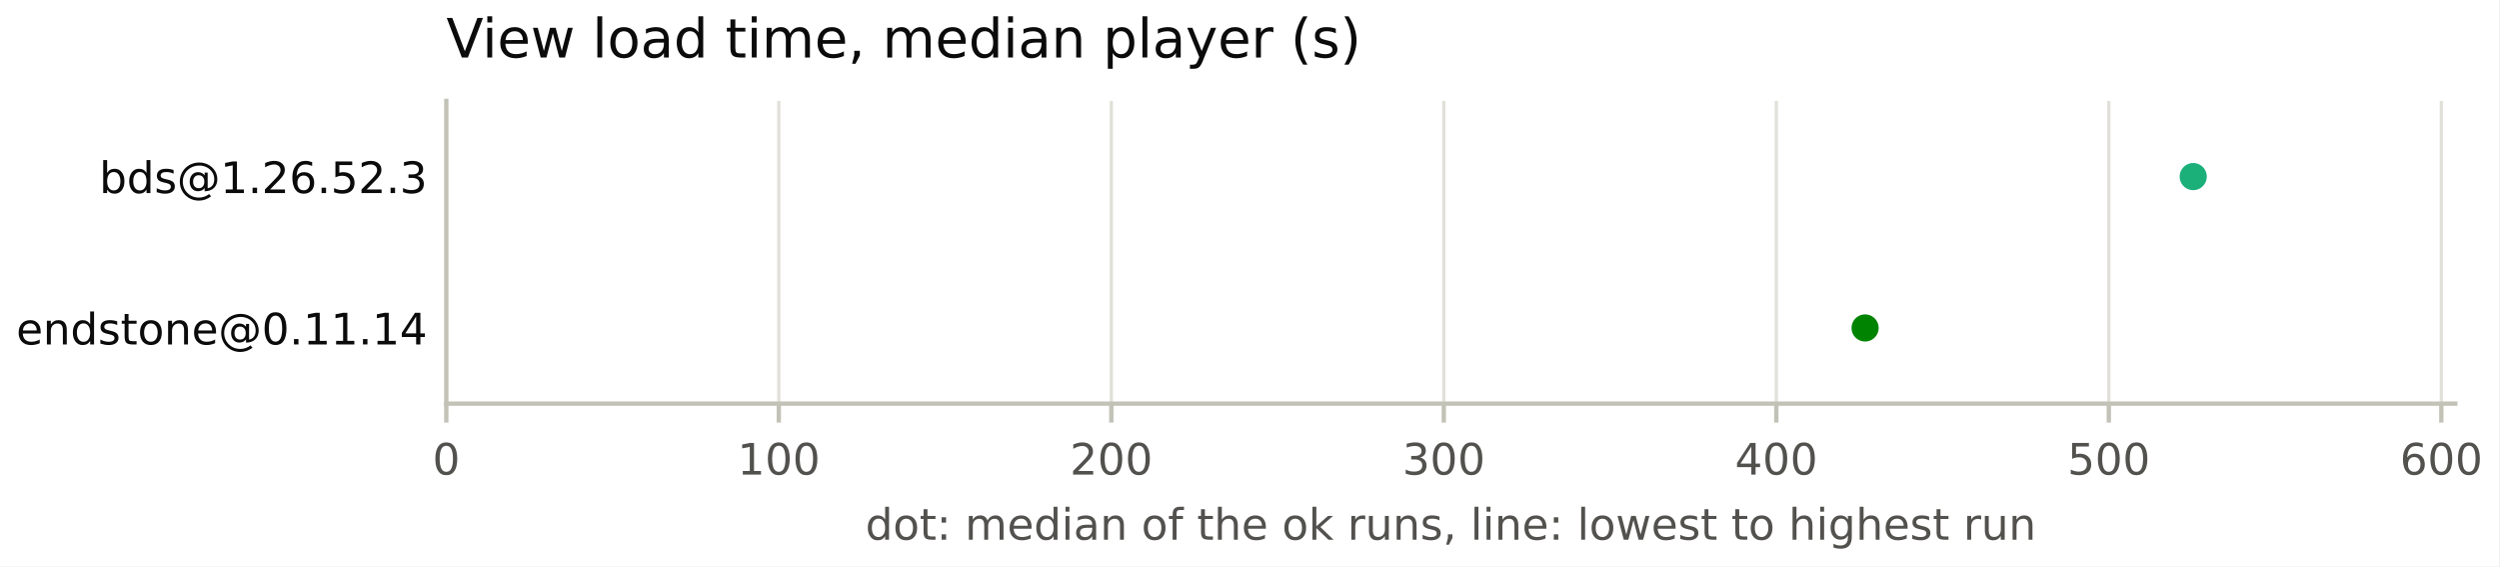
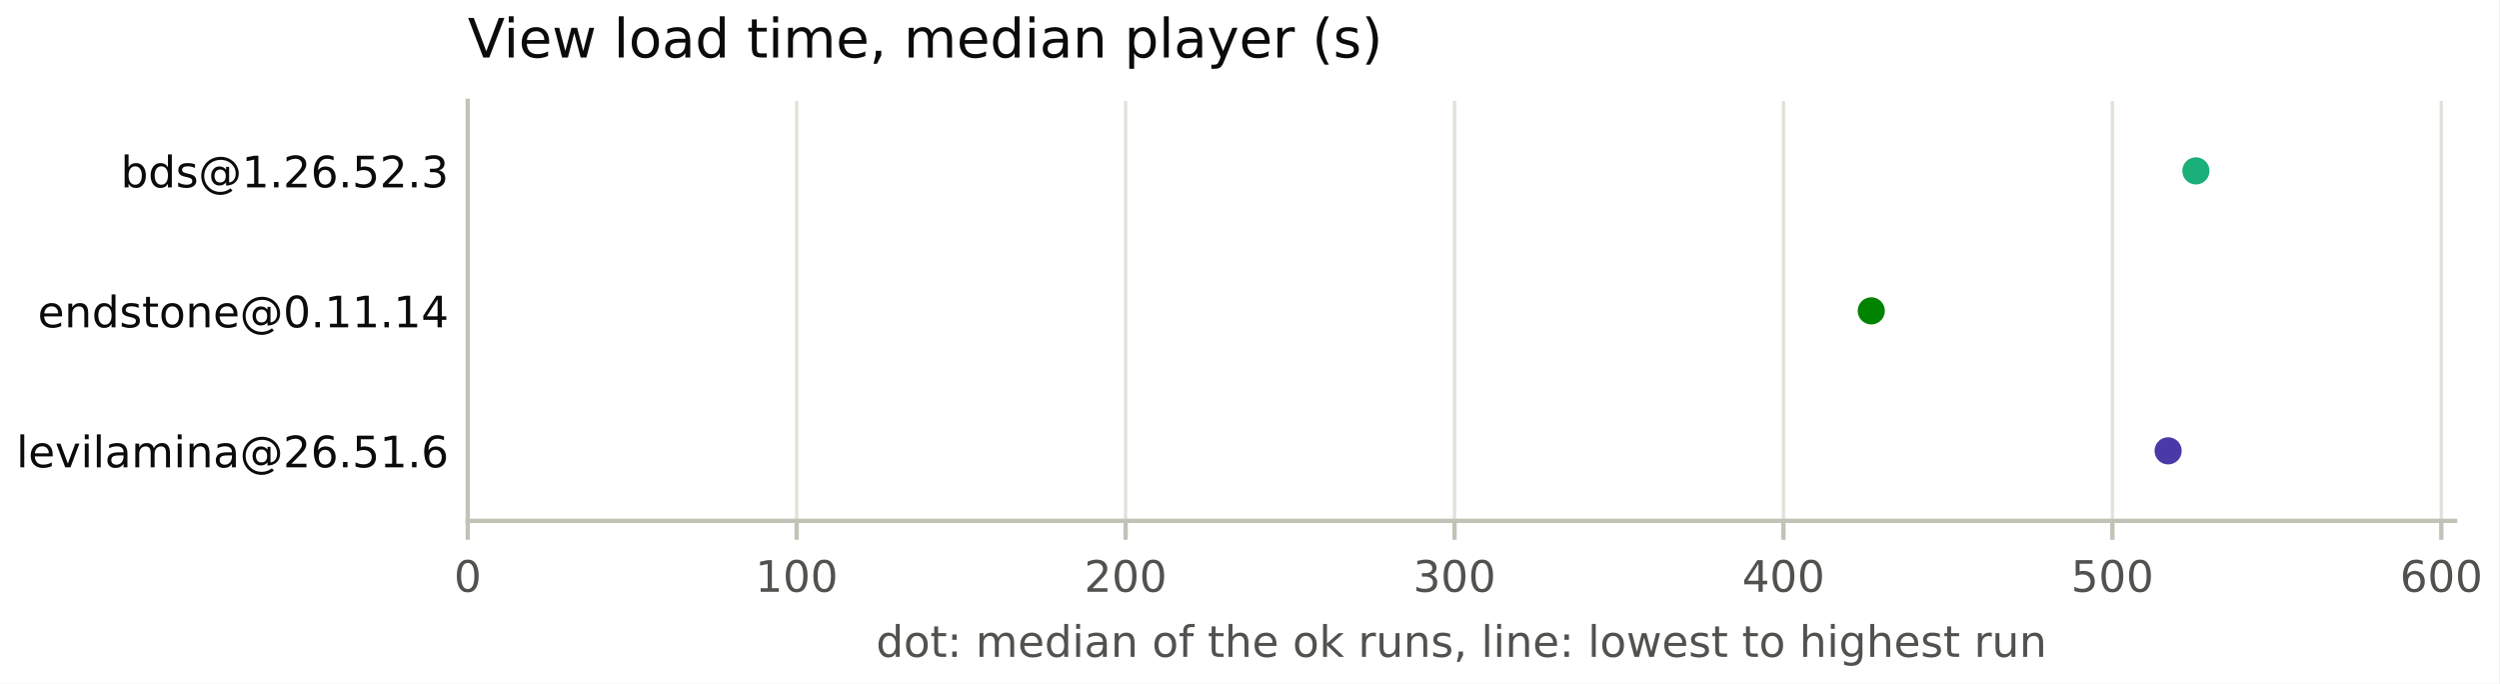
- <svg xmlns="http://www.w3.org/2000/svg" xmlns:xlink="http://www.w3.org/1999/xlink" width="460.8pt" height="104.4pt" viewBox="0 0 460.8 104.4" version="1.1">
+ <svg xmlns="http://www.w3.org/2000/svg" xmlns:xlink="http://www.w3.org/1999/xlink" width="460.8pt" height="126pt" viewBox="0 0 460.8 126" version="1.1">
  <defs>
    <style type="text/css">*{stroke-linejoin: round; stroke-linecap: butt}</style>
  </defs>
  <g id="figure_1">
    <g id="patch_1">
-       <path d="M 0 104.4  L 460.8 104.4  L 460.8 0  L 0 0  z " style="fill: #ffffff" />
+       <path d="M 0 126  L 460.8 126  L 460.8 0  L 0 0  z " style="fill: #ffffff" />
    </g>
    <g id="axes_1">
      <g id="patch_2">
-         <path d="M 82.298 74.399  L 452.736 74.399  L 452.736 18.599  L 82.298 18.599  z " style="fill: #ffffff" />
+         <path d="M 86.25 95.999  L 452.709 95.999  L 452.709 18.599  L 86.25 18.599  z " style="fill: #ffffff" />
      </g>
      <g id="matplotlib.axis_1">
        <g id="xtick_1">
          <g id="line2d_1">
-             <path d="M 82.298 74.399  L 82.298 18.599  " clip-path="url(#pd823d96fa7)" style="fill: none; stroke: #e1e0d9; stroke-width: 0.6; stroke-linecap: square" />
+             <path d="M 86.25 95.999  L 86.25 18.599  " clip-path="url(#p1ccecfe0a8)" style="fill: none; stroke: #e1e0d9; stroke-width: 0.6; stroke-linecap: square" />
          </g>
          <g id="line2d_2">
            <defs>
-               <path id="me3f5892b81" d="M 0 0  L 0 3.5  " style="stroke: #c3c2b7; stroke-width: 0.8" />
+               <path id="me9bdc94a76" d="M 0 0  L 0 3.5  " style="stroke: #c3c2b7; stroke-width: 0.8" />
            </defs>
            <g>
-               <use xlink:href="#me3f5892b81" x="82.298" y="74.399" style="fill: #c3c2b7; stroke: #c3c2b7; stroke-width: 0.8" />
+               <use xlink:href="#me9bdc94a76" x="86.25" y="95.999" style="fill: #c3c2b7; stroke: #c3c2b7; stroke-width: 0.8" />
            </g>
          </g>
          <g id="text_1">
-             <g style="fill: #52514e" transform="translate(79.75274 87.47726) scale(0.08 -0.08)">
+             <g style="fill: #52514e" transform="translate(83.70524 109.0773) scale(0.08 -0.08)">
              <defs>
                <path id="DejaVuSans-13" d="M 2034 4250  Q 1547 4250 1301 3770  Q 1056 3291 1056 2328  Q 1056 1369 1301 889  Q 1547 409 2034 409  Q 2525 409 2770 889  Q 3016 1369 3016 2328  Q 3016 3291 2770 3770  Q 2525 4250 2034 4250  z M 2034 4750  Q 2819 4750 3233 4129  Q 3647 3509 3647 2328  Q 3647 1150 3233 529  Q 2819 -91 2034 -91  Q 1250 -91 836 529  Q 422 1150 422 2328  Q 422 3509 836 4129  Q 1250 4750 2034 4750  z " transform="scale(0.015625)" />
              </defs>
              <use xlink:href="#DejaVuSans-13" />
            </g>
          </g>
        </g>
        <g id="xtick_2">
          <g id="line2d_3">
-             <path d="M 143.609 74.399  L 143.609 18.599  " clip-path="url(#pd823d96fa7)" style="fill: none; stroke: #e1e0d9; stroke-width: 0.6; stroke-linecap: square" />
+             <path d="M 146.903 95.999  L 146.903 18.599  " clip-path="url(#p1ccecfe0a8)" style="fill: none; stroke: #e1e0d9; stroke-width: 0.6; stroke-linecap: square" />
          </g>
          <g id="line2d_4">
            <g>
-               <use xlink:href="#me3f5892b81" x="143.609" y="74.399" style="fill: #c3c2b7; stroke: #c3c2b7; stroke-width: 0.8" />
+               <use xlink:href="#me9bdc94a76" x="146.903" y="95.999" style="fill: #c3c2b7; stroke: #c3c2b7; stroke-width: 0.8" />
            </g>
          </g>
          <g id="text_2">
-             <g style="fill: #52514e" transform="translate(135.9739 87.47726) scale(0.08 -0.08)">
+             <g style="fill: #52514e" transform="translate(139.2677 109.0773) scale(0.08 -0.08)">
              <defs>
                <path id="DejaVuSans-14" d="M 794 531  L 1825 531  L 1825 4091  L 703 3866  L 703 4441  L 1819 4666  L 2450 4666  L 2450 531  L 3481 531  L 3481 0  L 794 0  L 794 531  z " transform="scale(0.015625)" />
              </defs>
              <use xlink:href="#DejaVuSans-14" />
              <use xlink:href="#DejaVuSans-13" transform="translate(63.625 0)" />
              <use xlink:href="#DejaVuSans-13" transform="translate(127.25 0)" />
            </g>
          </g>
        </g>
        <g id="xtick_3">
          <g id="line2d_5">
-             <path d="M 204.92 74.399  L 204.92 18.599  " clip-path="url(#pd823d96fa7)" style="fill: none; stroke: #e1e0d9; stroke-width: 0.6; stroke-linecap: square" />
+             <path d="M 207.555 95.999  L 207.555 18.599  " clip-path="url(#p1ccecfe0a8)" style="fill: none; stroke: #e1e0d9; stroke-width: 0.6; stroke-linecap: square" />
          </g>
          <g id="line2d_6">
            <g>
-               <use xlink:href="#me3f5892b81" x="204.92" y="74.399" style="fill: #c3c2b7; stroke: #c3c2b7; stroke-width: 0.8" />
+               <use xlink:href="#me9bdc94a76" x="207.555" y="95.999" style="fill: #c3c2b7; stroke: #c3c2b7; stroke-width: 0.8" />
            </g>
          </g>
          <g id="text_3">
-             <g style="fill: #52514e" transform="translate(197.2851 87.47726) scale(0.08 -0.08)">
+             <g style="fill: #52514e" transform="translate(199.9201 109.0773) scale(0.08 -0.08)">
              <defs>
                <path id="DejaVuSans-15" d="M 1228 531  L 3431 531  L 3431 0  L 469 0  L 469 531  Q 828 903 1448 1529  Q 2069 2156 2228 2338  Q 2531 2678 2651 2914  Q 2772 3150 2772 3378  Q 2772 3750 2511 3984  Q 2250 4219 1831 4219  Q 1534 4219 1204 4116  Q 875 4013 500 3803  L 500 4441  Q 881 4594 1212 4672  Q 1544 4750 1819 4750  Q 2544 4750 2975 4387  Q 3406 4025 3406 3419  Q 3406 3131 3298 2873  Q 3191 2616 2906 2266  Q 2828 2175 2409 1742  Q 1991 1309 1228 531  z " transform="scale(0.015625)" />
              </defs>
              <use xlink:href="#DejaVuSans-15" />
              <use xlink:href="#DejaVuSans-13" transform="translate(63.625 0)" />
              <use xlink:href="#DejaVuSans-13" transform="translate(127.25 0)" />
            </g>
          </g>
        </g>
        <g id="xtick_4">
          <g id="line2d_7">
-             <path d="M 266.231 74.399  L 266.231 18.599  " clip-path="url(#pd823d96fa7)" style="fill: none; stroke: #e1e0d9; stroke-width: 0.6; stroke-linecap: square" />
+             <path d="M 268.208 95.999  L 268.208 18.599  " clip-path="url(#p1ccecfe0a8)" style="fill: none; stroke: #e1e0d9; stroke-width: 0.6; stroke-linecap: square" />
          </g>
          <g id="line2d_8">
            <g>
-               <use xlink:href="#me3f5892b81" x="266.231" y="74.399" style="fill: #c3c2b7; stroke: #c3c2b7; stroke-width: 0.8" />
+               <use xlink:href="#me9bdc94a76" x="268.208" y="95.999" style="fill: #c3c2b7; stroke: #c3c2b7; stroke-width: 0.8" />
            </g>
          </g>
          <g id="text_4">
-             <g style="fill: #52514e" transform="translate(258.5963 87.47726) scale(0.08 -0.08)">
+             <g style="fill: #52514e" transform="translate(260.5725 109.0773) scale(0.08 -0.08)">
              <defs>
                <path id="DejaVuSans-16" d="M 2597 2516  Q 3050 2419 3304 2112  Q 3559 1806 3559 1356  Q 3559 666 3084 287  Q 2609 -91 1734 -91  Q 1441 -91 1130 -33  Q 819 25 488 141  L 488 750  Q 750 597 1062 519  Q 1375 441 1716 441  Q 2309 441 2620 675  Q 2931 909 2931 1356  Q 2931 1769 2642 2001  Q 2353 2234 1838 2234  L 1294 2234  L 1294 2753  L 1863 2753  Q 2328 2753 2575 2939  Q 2822 3125 2822 3475  Q 2822 3834 2567 4026  Q 2313 4219 1838 4219  Q 1578 4219 1281 4162  Q 984 4106 628 3988  L 628 4550  Q 988 4650 1302 4700  Q 1616 4750 1894 4750  Q 2613 4750 3031 4423  Q 3450 4097 3450 3541  Q 3450 3153 3228 2886  Q 3006 2619 2597 2516  z " transform="scale(0.015625)" />
              </defs>
              <use xlink:href="#DejaVuSans-16" />
              <use xlink:href="#DejaVuSans-13" transform="translate(63.625 0)" />
              <use xlink:href="#DejaVuSans-13" transform="translate(127.25 0)" />
            </g>
          </g>
        </g>
        <g id="xtick_5">
          <g id="line2d_9">
-             <path d="M 327.542 74.399  L 327.542 18.599  " clip-path="url(#pd823d96fa7)" style="fill: none; stroke: #e1e0d9; stroke-width: 0.6; stroke-linecap: square" />
+             <path d="M 328.86 95.999  L 328.86 18.599  " clip-path="url(#p1ccecfe0a8)" style="fill: none; stroke: #e1e0d9; stroke-width: 0.6; stroke-linecap: square" />
          </g>
          <g id="line2d_10">
            <g>
-               <use xlink:href="#me3f5892b81" x="327.542" y="74.399" style="fill: #c3c2b7; stroke: #c3c2b7; stroke-width: 0.8" />
+               <use xlink:href="#me9bdc94a76" x="328.86" y="95.999" style="fill: #c3c2b7; stroke: #c3c2b7; stroke-width: 0.8" />
            </g>
          </g>
          <g id="text_5">
-             <g style="fill: #52514e" transform="translate(319.9074 87.47726) scale(0.08 -0.08)">
+             <g style="fill: #52514e" transform="translate(321.225 109.0773) scale(0.08 -0.08)">
              <defs>
                <path id="DejaVuSans-17" d="M 2419 4116  L 825 1625  L 2419 1625  L 2419 4116  z M 2253 4666  L 3047 4666  L 3047 1625  L 3713 1625  L 3713 1100  L 3047 1100  L 3047 0  L 2419 0  L 2419 1100  L 313 1100  L 313 1709  L 2253 4666  z " transform="scale(0.015625)" />
              </defs>
              <use xlink:href="#DejaVuSans-17" />
              <use xlink:href="#DejaVuSans-13" transform="translate(63.625 0)" />
              <use xlink:href="#DejaVuSans-13" transform="translate(127.25 0)" />
            </g>
          </g>
        </g>
        <g id="xtick_6">
          <g id="line2d_11">
-             <path d="M 388.854 74.399  L 388.854 18.599  " clip-path="url(#pd823d96fa7)" style="fill: none; stroke: #e1e0d9; stroke-width: 0.6; stroke-linecap: square" />
+             <path d="M 389.512 95.999  L 389.512 18.599  " clip-path="url(#p1ccecfe0a8)" style="fill: none; stroke: #e1e0d9; stroke-width: 0.6; stroke-linecap: square" />
          </g>
          <g id="line2d_12">
            <g>
-               <use xlink:href="#me3f5892b81" x="388.854" y="74.399" style="fill: #c3c2b7; stroke: #c3c2b7; stroke-width: 0.8" />
+               <use xlink:href="#me9bdc94a76" x="389.512" y="95.999" style="fill: #c3c2b7; stroke: #c3c2b7; stroke-width: 0.8" />
            </g>
          </g>
          <g id="text_6">
-             <g style="fill: #52514e" transform="translate(381.2186 87.47726) scale(0.08 -0.08)">
+             <g style="fill: #52514e" transform="translate(381.8774 109.0773) scale(0.08 -0.08)">
              <defs>
                <path id="DejaVuSans-18" d="M 691 4666  L 3169 4666  L 3169 4134  L 1269 4134  L 1269 2991  Q 1406 3038 1543 3061  Q 1681 3084 1819 3084  Q 2600 3084 3056 2656  Q 3513 2228 3513 1497  Q 3513 744 3044 326  Q 2575 -91 1722 -91  Q 1428 -91 1123 -41  Q 819 9 494 109  L 494 744  Q 775 591 1075 516  Q 1375 441 1709 441  Q 2250 441 2565 725  Q 2881 1009 2881 1497  Q 2881 1984 2565 2268  Q 2250 2553 1709 2553  Q 1456 2553 1204 2497  Q 953 2441 691 2322  L 691 4666  z " transform="scale(0.015625)" />
              </defs>
              <use xlink:href="#DejaVuSans-18" />
              <use xlink:href="#DejaVuSans-13" transform="translate(63.625 0)" />
              <use xlink:href="#DejaVuSans-13" transform="translate(127.25 0)" />
            </g>
          </g>
        </g>
        <g id="xtick_7">
          <g id="line2d_13">
-             <path d="M 450.165 74.399  L 450.165 18.599  " clip-path="url(#pd823d96fa7)" style="fill: none; stroke: #e1e0d9; stroke-width: 0.6; stroke-linecap: square" />
+             <path d="M 450.165 95.999  L 450.165 18.599  " clip-path="url(#p1ccecfe0a8)" style="fill: none; stroke: #e1e0d9; stroke-width: 0.6; stroke-linecap: square" />
          </g>
          <g id="line2d_14">
            <g>
-               <use xlink:href="#me3f5892b81" x="450.165" y="74.399" style="fill: #c3c2b7; stroke: #c3c2b7; stroke-width: 0.8" />
+               <use xlink:href="#me9bdc94a76" x="450.165" y="95.999" style="fill: #c3c2b7; stroke: #c3c2b7; stroke-width: 0.8" />
            </g>
          </g>
          <g id="text_7">
-             <g style="fill: #52514e" transform="translate(442.5298 87.47726) scale(0.08 -0.08)">
+             <g style="fill: #52514e" transform="translate(442.5298 109.0773) scale(0.08 -0.08)">
              <defs>
                <path id="DejaVuSans-19" d="M 2113 2584  Q 1688 2584 1439 2293  Q 1191 2003 1191 1497  Q 1191 994 1439 701  Q 1688 409 2113 409  Q 2538 409 2786 701  Q 3034 994 3034 1497  Q 3034 2003 2786 2293  Q 2538 2584 2113 2584  z M 3366 4563  L 3366 3988  Q 3128 4100 2886 4159  Q 2644 4219 2406 4219  Q 1781 4219 1451 3797  Q 1122 3375 1075 2522  Q 1259 2794 1537 2939  Q 1816 3084 2150 3084  Q 2853 3084 3261 2657  Q 3669 2231 3669 1497  Q 3669 778 3244 343  Q 2819 -91 2113 -91  Q 1303 -91 875 529  Q 447 1150 447 2328  Q 447 3434 972 4092  Q 1497 4750 2381 4750  Q 2619 4750 2861 4703  Q 3103 4656 3366 4563  z " transform="scale(0.015625)" />
              </defs>
              <use xlink:href="#DejaVuSans-19" />
              <use xlink:href="#DejaVuSans-13" transform="translate(63.625 0)" />
              <use xlink:href="#DejaVuSans-13" transform="translate(127.25 0)" />
            </g>
          </g>
        </g>
        <g id="text_8">
-           <g style="fill: #52514e" transform="translate(159.5813 99.47789) scale(0.08 -0.08)">
+           <g style="fill: #52514e" transform="translate(161.5438 121.0779) scale(0.08 -0.08)">
            <defs>
              <path id="DejaVuSans-47" d="M 2906 2969  L 2906 4863  L 3481 4863  L 3481 0  L 2906 0  L 2906 525  Q 2725 213 2448 61  Q 2172 -91 1784 -91  Q 1150 -91 751 415  Q 353 922 353 1747  Q 353 2572 751 3078  Q 1150 3584 1784 3584  Q 2172 3584 2448 3432  Q 2725 3281 2906 2969  z M 947 1747  Q 947 1113 1208 752  Q 1469 391 1925 391  Q 2381 391 2643 752  Q 2906 1113 2906 1747  Q 2906 2381 2643 2742  Q 2381 3103 1925 3103  Q 1469 3103 1208 2742  Q 947 2381 947 1747  z " transform="scale(0.015625)" />
              <path id="DejaVuSans-52" d="M 1959 3097  Q 1497 3097 1228 2736  Q 959 2375 959 1747  Q 959 1119 1226 758  Q 1494 397 1959 397  Q 2419 397 2687 759  Q 2956 1122 2956 1747  Q 2956 2369 2687 2733  Q 2419 3097 1959 3097  z M 1959 3584  Q 2709 3584 3137 3096  Q 3566 2609 3566 1747  Q 3566 888 3137 398  Q 2709 -91 1959 -91  Q 1206 -91 779 398  Q 353 888 353 1747  Q 353 2609 779 3096  Q 1206 3584 1959 3584  z " transform="scale(0.015625)" />
              <path id="DejaVuSans-57" d="M 1172 4494  L 1172 3500  L 2356 3500  L 2356 3053  L 1172 3053  L 1172 1153  Q 1172 725 1289 603  Q 1406 481 1766 481  L 2356 481  L 2356 0  L 1766 0  Q 1100 0 847 248  Q 594 497 594 1153  L 594 3053  L 172 3053  L 172 3500  L 594 3500  L 594 4494  L 1172 4494  z " transform="scale(0.015625)" />
              <path id="DejaVuSans-1d" d="M 750 794  L 1409 794  L 1409 0  L 750 0  L 750 794  z M 750 3309  L 1409 3309  L 1409 2516  L 750 2516  L 750 3309  z " transform="scale(0.015625)" />
              <path id="DejaVuSans-3" transform="scale(0.015625)" />
              <path id="DejaVuSans-50" d="M 3328 2828  Q 3544 3216 3844 3400  Q 4144 3584 4550 3584  Q 5097 3584 5394 3201  Q 5691 2819 5691 2113  L 5691 0  L 5113 0  L 5113 2094  Q 5113 2597 4934 2840  Q 4756 3084 4391 3084  Q 3944 3084 3684 2787  Q 3425 2491 3425 1978  L 3425 0  L 2847 0  L 2847 2094  Q 2847 2600 2669 2842  Q 2491 3084 2119 3084  Q 1678 3084 1418 2786  Q 1159 2488 1159 1978  L 1159 0  L 581 0  L 581 3500  L 1159 3500  L 1159 2956  Q 1356 3278 1631 3431  Q 1906 3584 2284 3584  Q 2666 3584 2933 3390  Q 3200 3197 3328 2828  z " transform="scale(0.015625)" />
              <path id="DejaVuSans-48" d="M 3597 1894  L 3597 1613  L 953 1613  Q 991 1019 1311 708  Q 1631 397 2203 397  Q 2534 397 2845 478  Q 3156 559 3463 722  L 3463 178  Q 3153 47 2828 -22  Q 2503 -91 2169 -91  Q 1331 -91 842 396  Q 353 884 353 1716  Q 353 2575 817 3079  Q 1281 3584 2069 3584  Q 2775 3584 3186 3129  Q 3597 2675 3597 1894  z M 3022 2063  Q 3016 2534 2758 2815  Q 2500 3097 2075 3097  Q 1594 3097 1305 2825  Q 1016 2553 972 2059  L 3022 2063  z " transform="scale(0.015625)" />
              <path id="DejaVuSans-4c" d="M 603 3500  L 1178 3500  L 1178 0  L 603 0  L 603 3500  z M 603 4863  L 1178 4863  L 1178 4134  L 603 4134  L 603 4863  z " transform="scale(0.015625)" />
              <path id="DejaVuSans-44" d="M 2194 1759  Q 1497 1759 1228 1600  Q 959 1441 959 1056  Q 959 750 1161 570  Q 1363 391 1709 391  Q 2188 391 2477 730  Q 2766 1069 2766 1631  L 2766 1759  L 2194 1759  z M 3341 1997  L 3341 0  L 2766 0  L 2766 531  Q 2569 213 2275 61  Q 1981 -91 1556 -91  Q 1019 -91 701 211  Q 384 513 384 1019  Q 384 1609 779 1909  Q 1175 2209 1959 2209  L 2766 2209  L 2766 2266  Q 2766 2663 2505 2880  Q 2244 3097 1772 3097  Q 1472 3097 1187 3025  Q 903 2953 641 2809  L 641 3341  Q 956 3463 1253 3523  Q 1550 3584 1831 3584  Q 2591 3584 2966 3190  Q 3341 2797 3341 1997  z " transform="scale(0.015625)" />
              <path id="DejaVuSans-51" d="M 3513 2113  L 3513 0  L 2938 0  L 2938 2094  Q 2938 2591 2744 2837  Q 2550 3084 2163 3084  Q 1697 3084 1428 2787  Q 1159 2491 1159 1978  L 1159 0  L 581 0  L 581 3500  L 1159 3500  L 1159 2956  Q 1366 3272 1645 3428  Q 1925 3584 2291 3584  Q 2894 3584 3203 3211  Q 3513 2838 3513 2113  z " transform="scale(0.015625)" />
              <path id="DejaVuSans-49" d="M 2375 4863  L 2375 4384  L 1825 4384  Q 1516 4384 1395 4259  Q 1275 4134 1275 3809  L 1275 3500  L 2222 3500  L 2222 3053  L 1275 3053  L 1275 0  L 697 0  L 697 3053  L 147 3053  L 147 3500  L 697 3500  L 697 3744  Q 697 4328 969 4595  Q 1241 4863 1831 4863  L 2375 4863  z " transform="scale(0.015625)" />
              <path id="DejaVuSans-4b" d="M 3513 2113  L 3513 0  L 2938 0  L 2938 2094  Q 2938 2591 2744 2837  Q 2550 3084 2163 3084  Q 1697 3084 1428 2787  Q 1159 2491 1159 1978  L 1159 0  L 581 0  L 581 4863  L 1159 4863  L 1159 2956  Q 1366 3272 1645 3428  Q 1925 3584 2291 3584  Q 2894 3584 3203 3211  Q 3513 2838 3513 2113  z " transform="scale(0.015625)" />
              <path id="DejaVuSans-4e" d="M 581 4863  L 1159 4863  L 1159 1991  L 2875 3500  L 3609 3500  L 1753 1863  L 3688 0  L 2938 0  L 1159 1709  L 1159 0  L 581 0  L 581 4863  z " transform="scale(0.015625)" />
              <path id="DejaVuSans-55" d="M 2631 2963  Q 2534 3019 2420 3045  Q 2306 3072 2169 3072  Q 1681 3072 1420 2755  Q 1159 2438 1159 1844  L 1159 0  L 581 0  L 581 3500  L 1159 3500  L 1159 2956  Q 1341 3275 1631 3429  Q 1922 3584 2338 3584  Q 2397 3584 2469 3576  Q 2541 3569 2628 3553  L 2631 2963  z " transform="scale(0.015625)" />
              <path id="DejaVuSans-58" d="M 544 1381  L 544 3500  L 1119 3500  L 1119 1403  Q 1119 906 1312 657  Q 1506 409 1894 409  Q 2359 409 2629 706  Q 2900 1003 2900 1516  L 2900 3500  L 3475 3500  L 3475 0  L 2900 0  L 2900 538  Q 2691 219 2414 64  Q 2138 -91 1772 -91  Q 1169 -91 856 284  Q 544 659 544 1381  z M 1991 3584  L 1991 3584  z " transform="scale(0.015625)" />
              <path id="DejaVuSans-56" d="M 2834 3397  L 2834 2853  Q 2591 2978 2328 3040  Q 2066 3103 1784 3103  Q 1356 3103 1142 2972  Q 928 2841 928 2578  Q 928 2378 1081 2264  Q 1234 2150 1697 2047  L 1894 2003  Q 2506 1872 2764 1633  Q 3022 1394 3022 966  Q 3022 478 2636 193  Q 2250 -91 1575 -91  Q 1294 -91 989 -36  Q 684 19 347 128  L 347 722  Q 666 556 975 473  Q 1284 391 1588 391  Q 1994 391 2212 530  Q 2431 669 2431 922  Q 2431 1156 2273 1281  Q 2116 1406 1581 1522  L 1381 1569  Q 847 1681 609 1914  Q 372 2147 372 2553  Q 372 3047 722 3315  Q 1072 3584 1716 3584  Q 2034 3584 2315 3537  Q 2597 3491 2834 3397  z " transform="scale(0.015625)" />
              <path id="DejaVuSans-f" d="M 750 794  L 1409 794  L 1409 256  L 897 -744  L 494 -744  L 750 256  L 750 794  z " transform="scale(0.015625)" />
              <path id="DejaVuSans-4f" d="M 603 4863  L 1178 4863  L 1178 0  L 603 0  L 603 4863  z " transform="scale(0.015625)" />
              <path id="DejaVuSans-5a" d="M 269 3500  L 844 3500  L 1563 769  L 2278 3500  L 2956 3500  L 3675 769  L 4391 3500  L 4966 3500  L 4050 0  L 3372 0  L 2619 2869  L 1863 0  L 1184 0  L 269 3500  z " transform="scale(0.015625)" />
              <path id="DejaVuSans-4a" d="M 2906 1791  Q 2906 2416 2648 2759  Q 2391 3103 1925 3103  Q 1463 3103 1205 2759  Q 947 2416 947 1791  Q 947 1169 1205 825  Q 1463 481 1925 481  Q 2391 481 2648 825  Q 2906 1169 2906 1791  z M 3481 434  Q 3481 -459 3084 -895  Q 2688 -1331 1869 -1331  Q 1566 -1331 1297 -1286  Q 1028 -1241 775 -1147  L 775 -588  Q 1028 -725 1275 -790  Q 1522 -856 1778 -856  Q 2344 -856 2625 -561  Q 2906 -266 2906 331  L 2906 616  Q 2728 306 2450 153  Q 2172 0 1784 0  Q 1141 0 747 490  Q 353 981 353 1791  Q 353 2603 747 3093  Q 1141 3584 1784 3584  Q 2172 3584 2450 3431  Q 2728 3278 2906 2969  L 2906 3500  L 3481 3500  L 3481 434  z " transform="scale(0.015625)" />
            </defs>
            <use xlink:href="#DejaVuSans-47" />
            <use xlink:href="#DejaVuSans-52" transform="translate(63.48438 0)" />
            <use xlink:href="#DejaVuSans-57" transform="translate(124.6719 0)" />
            <use xlink:href="#DejaVuSans-1d" transform="translate(163.875 0)" />
            <use xlink:href="#DejaVuSans-3" transform="translate(197.5625 0)" />
            <use xlink:href="#DejaVuSans-50" transform="translate(229.3438 0)" />
            <use xlink:href="#DejaVuSans-48" transform="translate(326.75 0)" />
            <use xlink:href="#DejaVuSans-47" transform="translate(388.2812 0)" />
            <use xlink:href="#DejaVuSans-4c" transform="translate(451.7656 0)" />
            <use xlink:href="#DejaVuSans-44" transform="translate(479.5469 0)" />
            <use xlink:href="#DejaVuSans-51" transform="translate(540.8281 0)" />
            <use xlink:href="#DejaVuSans-3" transform="translate(604.2031 0)" />
            <use xlink:href="#DejaVuSans-52" transform="translate(635.9844 0)" />
            <use xlink:href="#DejaVuSans-49" transform="translate(697.1719 0)" />
            <use xlink:href="#DejaVuSans-3" transform="translate(732.375 0)" />
            <use xlink:href="#DejaVuSans-57" transform="translate(764.1562 0)" />
            <use xlink:href="#DejaVuSans-4b" transform="translate(803.3594 0)" />
            <use xlink:href="#DejaVuSans-48" transform="translate(866.7344 0)" />
            <use xlink:href="#DejaVuSans-3" transform="translate(928.2656 0)" />
            <use xlink:href="#DejaVuSans-52" transform="translate(960.0469 0)" />
            <use xlink:href="#DejaVuSans-4e" transform="translate(1021.234 0)" />
            <use xlink:href="#DejaVuSans-3" transform="translate(1079.141 0)" />
            <use xlink:href="#DejaVuSans-55" transform="translate(1110.922 0)" />
            <use xlink:href="#DejaVuSans-58" transform="translate(1152.031 0)" />
            <use xlink:href="#DejaVuSans-51" transform="translate(1215.406 0)" />
            <use xlink:href="#DejaVuSans-56" transform="translate(1278.781 0)" />
            <use xlink:href="#DejaVuSans-f" transform="translate(1330.875 0)" />
            <use xlink:href="#DejaVuSans-3" transform="translate(1362.656 0)" />
            <use xlink:href="#DejaVuSans-4f" transform="translate(1394.438 0)" />
            <use xlink:href="#DejaVuSans-4c" transform="translate(1422.219 0)" />
            <use xlink:href="#DejaVuSans-51" transform="translate(1450 0)" />
            <use xlink:href="#DejaVuSans-48" transform="translate(1513.375 0)" />
            <use xlink:href="#DejaVuSans-1d" transform="translate(1574.906 0)" />
            <use xlink:href="#DejaVuSans-3" transform="translate(1608.594 0)" />
            <use xlink:href="#DejaVuSans-4f" transform="translate(1640.375 0)" />
            <use xlink:href="#DejaVuSans-52" transform="translate(1668.156 0)" />
            <use xlink:href="#DejaVuSans-5a" transform="translate(1729.344 0)" />
            <use xlink:href="#DejaVuSans-48" transform="translate(1811.125 0)" />
            <use xlink:href="#DejaVuSans-56" transform="translate(1872.656 0)" />
            <use xlink:href="#DejaVuSans-57" transform="translate(1924.75 0)" />
            <use xlink:href="#DejaVuSans-3" transform="translate(1963.953 0)" />
            <use xlink:href="#DejaVuSans-57" transform="translate(1995.734 0)" />
            <use xlink:href="#DejaVuSans-52" transform="translate(2034.938 0)" />
            <use xlink:href="#DejaVuSans-3" transform="translate(2096.125 0)" />
            <use xlink:href="#DejaVuSans-4b" transform="translate(2127.906 0)" />
            <use xlink:href="#DejaVuSans-4c" transform="translate(2191.281 0)" />
            <use xlink:href="#DejaVuSans-4a" transform="translate(2219.062 0)" />
            <use xlink:href="#DejaVuSans-4b" transform="translate(2282.547 0)" />
            <use xlink:href="#DejaVuSans-48" transform="translate(2345.922 0)" />
            <use xlink:href="#DejaVuSans-56" transform="translate(2407.453 0)" />
            <use xlink:href="#DejaVuSans-57" transform="translate(2459.547 0)" />
            <use xlink:href="#DejaVuSans-3" transform="translate(2498.75 0)" />
            <use xlink:href="#DejaVuSans-55" transform="translate(2530.531 0)" />
            <use xlink:href="#DejaVuSans-58" transform="translate(2571.641 0)" />
            <use xlink:href="#DejaVuSans-51" transform="translate(2635.016 0)" />
          </g>
        </g>
      </g>
      <g id="matplotlib.axis_2">
        <g id="ytick_1">
          <g id="line2d_15" />
          <g id="text_9">
-             <g style="fill: #0b0b0b" transform="translate(18.30524 35.58817) scale(0.08 -0.08)">
+             <g style="fill: #0b0b0b" transform="translate(22.25774 34.53813) scale(0.08 -0.08)">
              <defs>
                <path id="DejaVuSans-45" d="M 3116 1747  Q 3116 2381 2855 2742  Q 2594 3103 2138 3103  Q 1681 3103 1420 2742  Q 1159 2381 1159 1747  Q 1159 1113 1420 752  Q 1681 391 2138 391  Q 2594 391 2855 752  Q 3116 1113 3116 1747  z M 1159 2969  Q 1341 3281 1617 3432  Q 1894 3584 2278 3584  Q 2916 3584 3314 3078  Q 3713 2572 3713 1747  Q 3713 922 3314 415  Q 2916 -91 2278 -91  Q 1894 -91 1617 61  Q 1341 213 1159 525  L 1159 0  L 581 0  L 581 4863  L 1159 4863  L 1159 2969  z " transform="scale(0.015625)" />
                <path id="DejaVuSans-23" d="M 2381 1678  Q 2381 1231 2603 976  Q 2825 722 3213 722  Q 3597 722 3817 978  Q 4038 1234 4038 1678  Q 4038 2116 3813 2373  Q 3588 2631 3206 2631  Q 2828 2631 2604 2375  Q 2381 2119 2381 1678  z M 4084 744  Q 3897 503 3655 389  Q 3413 275 3091 275  Q 2553 275 2217 664  Q 1881 1053 1881 1678  Q 1881 2303 2218 2693  Q 2556 3084 3091 3084  Q 3413 3084 3656 2967  Q 3900 2850 4084 2613  L 4084 3022  L 4531 3022  L 4531 722  Q 4988 791 5245 1139  Q 5503 1488 5503 2041  Q 5503 2375 5404 2669  Q 5306 2963 5106 3213  Q 4781 3622 4314 3839  Q 3847 4056 3297 4056  Q 2913 4056 2559 3954  Q 2206 3853 1906 3653  Q 1416 3334 1139 2817  Q 863 2300 863 1697  Q 863 1200 1042 765  Q 1222 331 1563 0  Q 1891 -325 2322 -495  Q 2753 -666 3244 -666  Q 3647 -666 4036 -530  Q 4425 -394 4750 -141  L 5031 -488  Q 4641 -791 4180 -952  Q 3719 -1113 3244 -1113  Q 2666 -1113 2153 -908  Q 1641 -703 1241 -313  Q 841 78 631 592  Q 422 1106 422 1697  Q 422 2266 634 2781  Q 847 3297 1241 3688  Q 1644 4084 2172 4295  Q 2700 4506 3291 4506  Q 3953 4506 4520 4234  Q 5088 3963 5472 3463  Q 5706 3156 5829 2797  Q 5953 2438 5953 2053  Q 5953 1231 5456 756  Q 4959 281 4084 263  L 4084 744  z " transform="scale(0.015625)" />
                <path id="DejaVuSans-11" d="M 684 794  L 1344 794  L 1344 0  L 684 0  L 684 794  z " transform="scale(0.015625)" />
              </defs>
              <use xlink:href="#DejaVuSans-45" />
              <use xlink:href="#DejaVuSans-47" transform="translate(63.48438 0)" />
              <use xlink:href="#DejaVuSans-56" transform="translate(126.9688 0)" />
              <use xlink:href="#DejaVuSans-23" transform="translate(179.0625 0)" />
              <use xlink:href="#DejaVuSans-14" transform="translate(279.0625 0)" />
              <use xlink:href="#DejaVuSans-11" transform="translate(342.6875 0)" />
              <use xlink:href="#DejaVuSans-15" transform="translate(374.4688 0)" />
              <use xlink:href="#DejaVuSans-19" transform="translate(438.0938 0)" />
              <use xlink:href="#DejaVuSans-11" transform="translate(501.7188 0)" />
              <use xlink:href="#DejaVuSans-18" transform="translate(533.5 0)" />
              <use xlink:href="#DejaVuSans-15" transform="translate(597.125 0)" />
              <use xlink:href="#DejaVuSans-11" transform="translate(660.75 0)" />
              <use xlink:href="#DejaVuSans-16" transform="translate(692.5312 0)" />
            </g>
          </g>
        </g>
        <g id="ytick_2">
          <g id="line2d_16" />
          <g id="text_10">
-             <g style="fill: #0b0b0b" transform="translate(3.00024 63.4884) scale(0.08 -0.08)">
+             <g style="fill: #0b0b0b" transform="translate(6.95274 60.33828) scale(0.08 -0.08)">
              <use xlink:href="#DejaVuSans-48" />
              <use xlink:href="#DejaVuSans-51" transform="translate(61.53125 0)" />
              <use xlink:href="#DejaVuSans-47" transform="translate(124.9062 0)" />
              <use xlink:href="#DejaVuSans-56" transform="translate(188.3906 0)" />
              <use xlink:href="#DejaVuSans-57" transform="translate(240.4844 0)" />
              <use xlink:href="#DejaVuSans-52" transform="translate(279.6875 0)" />
              <use xlink:href="#DejaVuSans-51" transform="translate(340.875 0)" />
              <use xlink:href="#DejaVuSans-48" transform="translate(404.25 0)" />
              <use xlink:href="#DejaVuSans-23" transform="translate(465.7812 0)" />
              <use xlink:href="#DejaVuSans-13" transform="translate(565.7812 0)" />
              <use xlink:href="#DejaVuSans-11" transform="translate(629.4062 0)" />
              <use xlink:href="#DejaVuSans-14" transform="translate(661.1875 0)" />
              <use xlink:href="#DejaVuSans-14" transform="translate(724.8125 0)" />
              <use xlink:href="#DejaVuSans-11" transform="translate(788.4375 0)" />
              <use xlink:href="#DejaVuSans-14" transform="translate(820.2188 0)" />
              <use xlink:href="#DejaVuSans-17" transform="translate(883.8438 0)" />
            </g>
          </g>
        </g>
+         <g id="ytick_3">
+           <g id="line2d_17" />
+           <g id="text_11">
+             <g style="fill: #0b0b0b" transform="translate(3.00024 86.13843) scale(0.08 -0.08)">
+               <defs>
+                 <path id="DejaVuSans-59" d="M 191 3500  L 800 3500  L 1894 563  L 2988 3500  L 3597 3500  L 2284 0  L 1503 0  L 191 3500  z " transform="scale(0.015625)" />
+               </defs>
+               <use xlink:href="#DejaVuSans-4f" />
+               <use xlink:href="#DejaVuSans-48" transform="translate(27.78125 0)" />
+               <use xlink:href="#DejaVuSans-59" transform="translate(89.3125 0)" />
+               <use xlink:href="#DejaVuSans-4c" transform="translate(148.5 0)" />
+               <use xlink:href="#DejaVuSans-4f" transform="translate(176.2812 0)" />
+               <use xlink:href="#DejaVuSans-44" transform="translate(204.0625 0)" />
+               <use xlink:href="#DejaVuSans-50" transform="translate(265.3438 0)" />
+               <use xlink:href="#DejaVuSans-4c" transform="translate(362.75 0)" />
+               <use xlink:href="#DejaVuSans-51" transform="translate(390.5312 0)" />
+               <use xlink:href="#DejaVuSans-44" transform="translate(453.9062 0)" />
+               <use xlink:href="#DejaVuSans-23" transform="translate(515.1875 0)" />
+               <use xlink:href="#DejaVuSans-15" transform="translate(615.1875 0)" />
+               <use xlink:href="#DejaVuSans-19" transform="translate(678.8125 0)" />
+               <use xlink:href="#DejaVuSans-11" transform="translate(742.4375 0)" />
+               <use xlink:href="#DejaVuSans-18" transform="translate(774.2188 0)" />
+               <use xlink:href="#DejaVuSans-14" transform="translate(837.8438 0)" />
+               <use xlink:href="#DejaVuSans-11" transform="translate(901.4688 0)" />
+               <use xlink:href="#DejaVuSans-19" transform="translate(933.25 0)" />
+             </g>
+           </g>
+         </g>
      </g>
      <g id="LineCollection_1">
-         <path d="M 404.418 32.549  L 404.418 32.549  " clip-path="url(#pd823d96fa7)" style="fill: none; stroke: #1baf7a; stroke-width: 1.5" />
-       </g>
-       <g id="line2d_17">
-         <defs>
-           <path id="mf0d1b023fb" d="M 0 3  C 0.796 3 1.559 2.684 2.121 2.121  C 2.684 1.559 3 0.796 3 0  C 3 -0.796 2.684 -1.559 2.121 -2.121  C 1.559 -2.684 0.796 -3 0 -3  C -0.796 -3 -1.559 -2.684 -2.121 -2.121  C -2.684 -1.559 -3 -0.796 -3 0  C -3 0.796 -2.684 1.559 -2.121 2.121  C -1.559 2.684 -0.796 3 0 3  z " style="stroke: #ffffff" />
-         </defs>
-         <g clip-path="url(#pd823d96fa7)">
-           <use xlink:href="#mf0d1b023fb" x="404.418" y="32.549" style="fill: #1baf7a; stroke: #ffffff" />
-         </g>
-       </g>
-       <g id="LineCollection_2">
-         <path d="M 343.912 60.449  L 343.912 60.449  " clip-path="url(#pd823d96fa7)" style="fill: none; stroke: #008300; stroke-width: 1.5" />
+         <path d="M 404.91 31.499  L 404.91 31.499  " clip-path="url(#p1ccecfe0a8)" style="fill: none; stroke: #1baf7a; stroke-width: 1.5" />
      </g>
      <g id="line2d_18">
        <defs>
-           <path id="m48465a9fe2" d="M 0 3  C 0.796 3 1.559 2.684 2.121 2.121  C 2.684 1.559 3 0.796 3 0  C 3 -0.796 2.684 -1.559 2.121 -2.121  C 1.559 -2.684 0.796 -3 0 -3  C -0.796 -3 -1.559 -2.684 -2.121 -2.121  C -2.684 -1.559 -3 -0.796 -3 0  C -3 0.796 -2.684 1.559 -2.121 2.121  C -1.559 2.684 -0.796 3 0 3  z " style="stroke: #ffffff" />
+           <path id="m2e3177039e" d="M 0 3  C 0.796 3 1.559 2.684 2.121 2.121  C 2.684 1.559 3 0.796 3 0  C 3 -0.796 2.684 -1.559 2.121 -2.121  C 1.559 -2.684 0.796 -3 0 -3  C -0.796 -3 -1.559 -2.684 -2.121 -2.121  C -2.684 -1.559 -3 -0.796 -3 0  C -3 0.796 -2.684 1.559 -2.121 2.121  C -1.559 2.684 -0.796 3 0 3  z " style="stroke: #ffffff" />
        </defs>
-         <g clip-path="url(#pd823d96fa7)">
-           <use xlink:href="#m48465a9fe2" x="343.912" y="60.449" style="fill: #008300; stroke: #ffffff" />
+         <g clip-path="url(#p1ccecfe0a8)">
+           <use xlink:href="#m2e3177039e" x="404.91" y="31.499" style="fill: #1baf7a; stroke: #ffffff" />
+         </g>
+       </g>
+       <g id="LineCollection_2">
+         <path d="M 345.053 57.299  L 345.053 57.299  " clip-path="url(#p1ccecfe0a8)" style="fill: none; stroke: #008300; stroke-width: 1.5" />
+       </g>
+       <g id="line2d_19">
+         <defs>
+           <path id="m95ab21df26" d="M 0 3  C 0.796 3 1.559 2.684 2.121 2.121  C 2.684 1.559 3 0.796 3 0  C 3 -0.796 2.684 -1.559 2.121 -2.121  C 1.559 -2.684 0.796 -3 0 -3  C -0.796 -3 -1.559 -2.684 -2.121 -2.121  C -2.684 -1.559 -3 -0.796 -3 0  C -3 0.796 -2.684 1.559 -2.121 2.121  C -1.559 2.684 -0.796 3 0 3  z " style="stroke: #ffffff" />
+         </defs>
+         <g clip-path="url(#p1ccecfe0a8)">
+           <use xlink:href="#m95ab21df26" x="345.053" y="57.299" style="fill: #008300; stroke: #ffffff" />
+         </g>
+       </g>
+       <g id="LineCollection_3">
+         <path d="M 399.789 83.099  L 399.789 83.099  " clip-path="url(#p1ccecfe0a8)" style="fill: none; stroke: #4a3aa7; stroke-width: 1.5" />
+       </g>
+       <g id="line2d_20">
+         <defs>
+           <path id="md8fddb8fdf" d="M 0 3  C 0.796 3 1.559 2.684 2.121 2.121  C 2.684 1.559 3 0.796 3 0  C 3 -0.796 2.684 -1.559 2.121 -2.121  C 1.559 -2.684 0.796 -3 0 -3  C -0.796 -3 -1.559 -2.684 -2.121 -2.121  C -2.684 -1.559 -3 -0.796 -3 0  C -3 0.796 -2.684 1.559 -2.121 2.121  C -1.559 2.684 -0.796 3 0 3  z " style="stroke: #ffffff" />
+         </defs>
+         <g clip-path="url(#p1ccecfe0a8)">
+           <use xlink:href="#md8fddb8fdf" x="399.789" y="83.099" style="fill: #4a3aa7; stroke: #ffffff" />
        </g>
      </g>
      <g id="patch_3">
-         <path d="M 82.298 74.399  L 82.298 18.599  " style="fill: none; stroke: #c3c2b7; stroke-width: 0.8; stroke-linejoin: miter; stroke-linecap: square" />
+         <path d="M 86.25 95.999  L 86.25 18.599  " style="fill: none; stroke: #c3c2b7; stroke-width: 0.8; stroke-linejoin: miter; stroke-linecap: square" />
      </g>
      <g id="patch_4">
-         <path d="M 82.298 74.399  L 452.736 74.399  " style="fill: none; stroke: #c3c2b7; stroke-width: 0.8; stroke-linejoin: miter; stroke-linecap: square" />
-       </g>
-       <g id="text_11">
-         <g style="fill: #0b0b0b" transform="translate(82.29774 10.59868) scale(0.1 -0.1)">
+         <path d="M 86.25 95.999  L 452.709 95.999  " style="fill: none; stroke: #c3c2b7; stroke-width: 0.8; stroke-linejoin: miter; stroke-linecap: square" />
+       </g>
+       <g id="text_12">
+         <g style="fill: #0b0b0b" transform="translate(86.25024 10.59868) scale(0.1 -0.1)">
          <defs>
            <path id="DejaVuSans-39" d="M 1831 0  L 50 4666  L 709 4666  L 2188 738  L 3669 4666  L 4325 4666  L 2547 0  L 1831 0  z " transform="scale(0.015625)" />
            <path id="DejaVuSans-53" d="M 1159 525  L 1159 -1331  L 581 -1331  L 581 3500  L 1159 3500  L 1159 2969  Q 1341 3281 1617 3432  Q 1894 3584 2278 3584  Q 2916 3584 3314 3078  Q 3713 2572 3713 1747  Q 3713 922 3314 415  Q 2916 -91 2278 -91  Q 1894 -91 1617 61  Q 1341 213 1159 525  z M 3116 1747  Q 3116 2381 2855 2742  Q 2594 3103 2138 3103  Q 1681 3103 1420 2742  Q 1159 2381 1159 1747  Q 1159 1113 1420 752  Q 1681 391 2138 391  Q 2594 391 2855 752  Q 3116 1113 3116 1747  z " transform="scale(0.015625)" />
            <path id="DejaVuSans-5c" d="M 2059 -325  Q 1816 -950 1584 -1140  Q 1353 -1331 966 -1331  L 506 -1331  L 506 -850  L 844 -850  Q 1081 -850 1212 -737  Q 1344 -625 1503 -206  L 1606 56  L 191 3500  L 800 3500  L 1894 763  L 2988 3500  L 3597 3500  L 2059 -325  z " transform="scale(0.015625)" />
            <path id="DejaVuSans-b" d="M 1984 4856  Q 1566 4138 1362 3434  Q 1159 2731 1159 2009  Q 1159 1288 1364 580  Q 1569 -128 1984 -844  L 1484 -844  Q 1016 -109 783 600  Q 550 1309 550 2009  Q 550 2706 781 3412  Q 1013 4119 1484 4856  L 1984 4856  z " transform="scale(0.015625)" />
            <path id="DejaVuSans-c" d="M 513 4856  L 1013 4856  Q 1481 4119 1714 3412  Q 1947 2706 1947 2009  Q 1947 1309 1714 600  Q 1481 -109 1013 -844  L 513 -844  Q 928 -128 1133 580  Q 1338 1288 1338 2009  Q 1338 2731 1133 3434  Q 928 4138 513 4856  z " transform="scale(0.015625)" />
          </defs>
          <use xlink:href="#DejaVuSans-39" />
          <use xlink:href="#DejaVuSans-4c" transform="translate(66.20312 0)" />
          <use xlink:href="#DejaVuSans-48" transform="translate(93.98438 0)" />
          <use xlink:href="#DejaVuSans-5a" transform="translate(155.5156 0)" />
          <use xlink:href="#DejaVuSans-3" transform="translate(237.2969 0)" />
          <use xlink:href="#DejaVuSans-4f" transform="translate(269.0781 0)" />
          <use xlink:href="#DejaVuSans-52" transform="translate(296.8594 0)" />
          <use xlink:href="#DejaVuSans-44" transform="translate(358.0469 0)" />
          <use xlink:href="#DejaVuSans-47" transform="translate(419.3281 0)" />
          <use xlink:href="#DejaVuSans-3" transform="translate(482.8125 0)" />
          <use xlink:href="#DejaVuSans-57" transform="translate(514.5938 0)" />
          <use xlink:href="#DejaVuSans-4c" transform="translate(553.7969 0)" />
          <use xlink:href="#DejaVuSans-50" transform="translate(581.5781 0)" />
          <use xlink:href="#DejaVuSans-48" transform="translate(678.9844 0)" />
          <use xlink:href="#DejaVuSans-f" transform="translate(740.5156 0)" />
          <use xlink:href="#DejaVuSans-3" transform="translate(772.2969 0)" />
          <use xlink:href="#DejaVuSans-50" transform="translate(804.0781 0)" />
          <use xlink:href="#DejaVuSans-48" transform="translate(901.4844 0)" />
          <use xlink:href="#DejaVuSans-47" transform="translate(963.0156 0)" />
          <use xlink:href="#DejaVuSans-4c" transform="translate(1026.5 0)" />
          <use xlink:href="#DejaVuSans-44" transform="translate(1054.281 0)" />
          <use xlink:href="#DejaVuSans-51" transform="translate(1115.562 0)" />
          <use xlink:href="#DejaVuSans-3" transform="translate(1178.938 0)" />
          <use xlink:href="#DejaVuSans-53" transform="translate(1210.719 0)" />
          <use xlink:href="#DejaVuSans-4f" transform="translate(1274.203 0)" />
          <use xlink:href="#DejaVuSans-44" transform="translate(1301.984 0)" />
          <use xlink:href="#DejaVuSans-5c" transform="translate(1363.266 0)" />
          <use xlink:href="#DejaVuSans-48" transform="translate(1422.453 0)" />
          <use xlink:href="#DejaVuSans-55" transform="translate(1483.984 0)" />
          <use xlink:href="#DejaVuSans-3" transform="translate(1525.094 0)" />
          <use xlink:href="#DejaVuSans-b" transform="translate(1556.875 0)" />
          <use xlink:href="#DejaVuSans-56" transform="translate(1595.891 0)" />
          <use xlink:href="#DejaVuSans-c" transform="translate(1647.984 0)" />
        </g>
      </g>
    </g>
  </g>
  <defs>
-     <clipPath id="pd823d96fa7">
-       <rect x="82.298" y="18.599" width="370.438" height="55.8" />
+     <clipPath id="p1ccecfe0a8">
+       <rect x="86.25" y="18.599" width="366.458" height="77.4" />
    </clipPath>
  </defs>
</svg>
